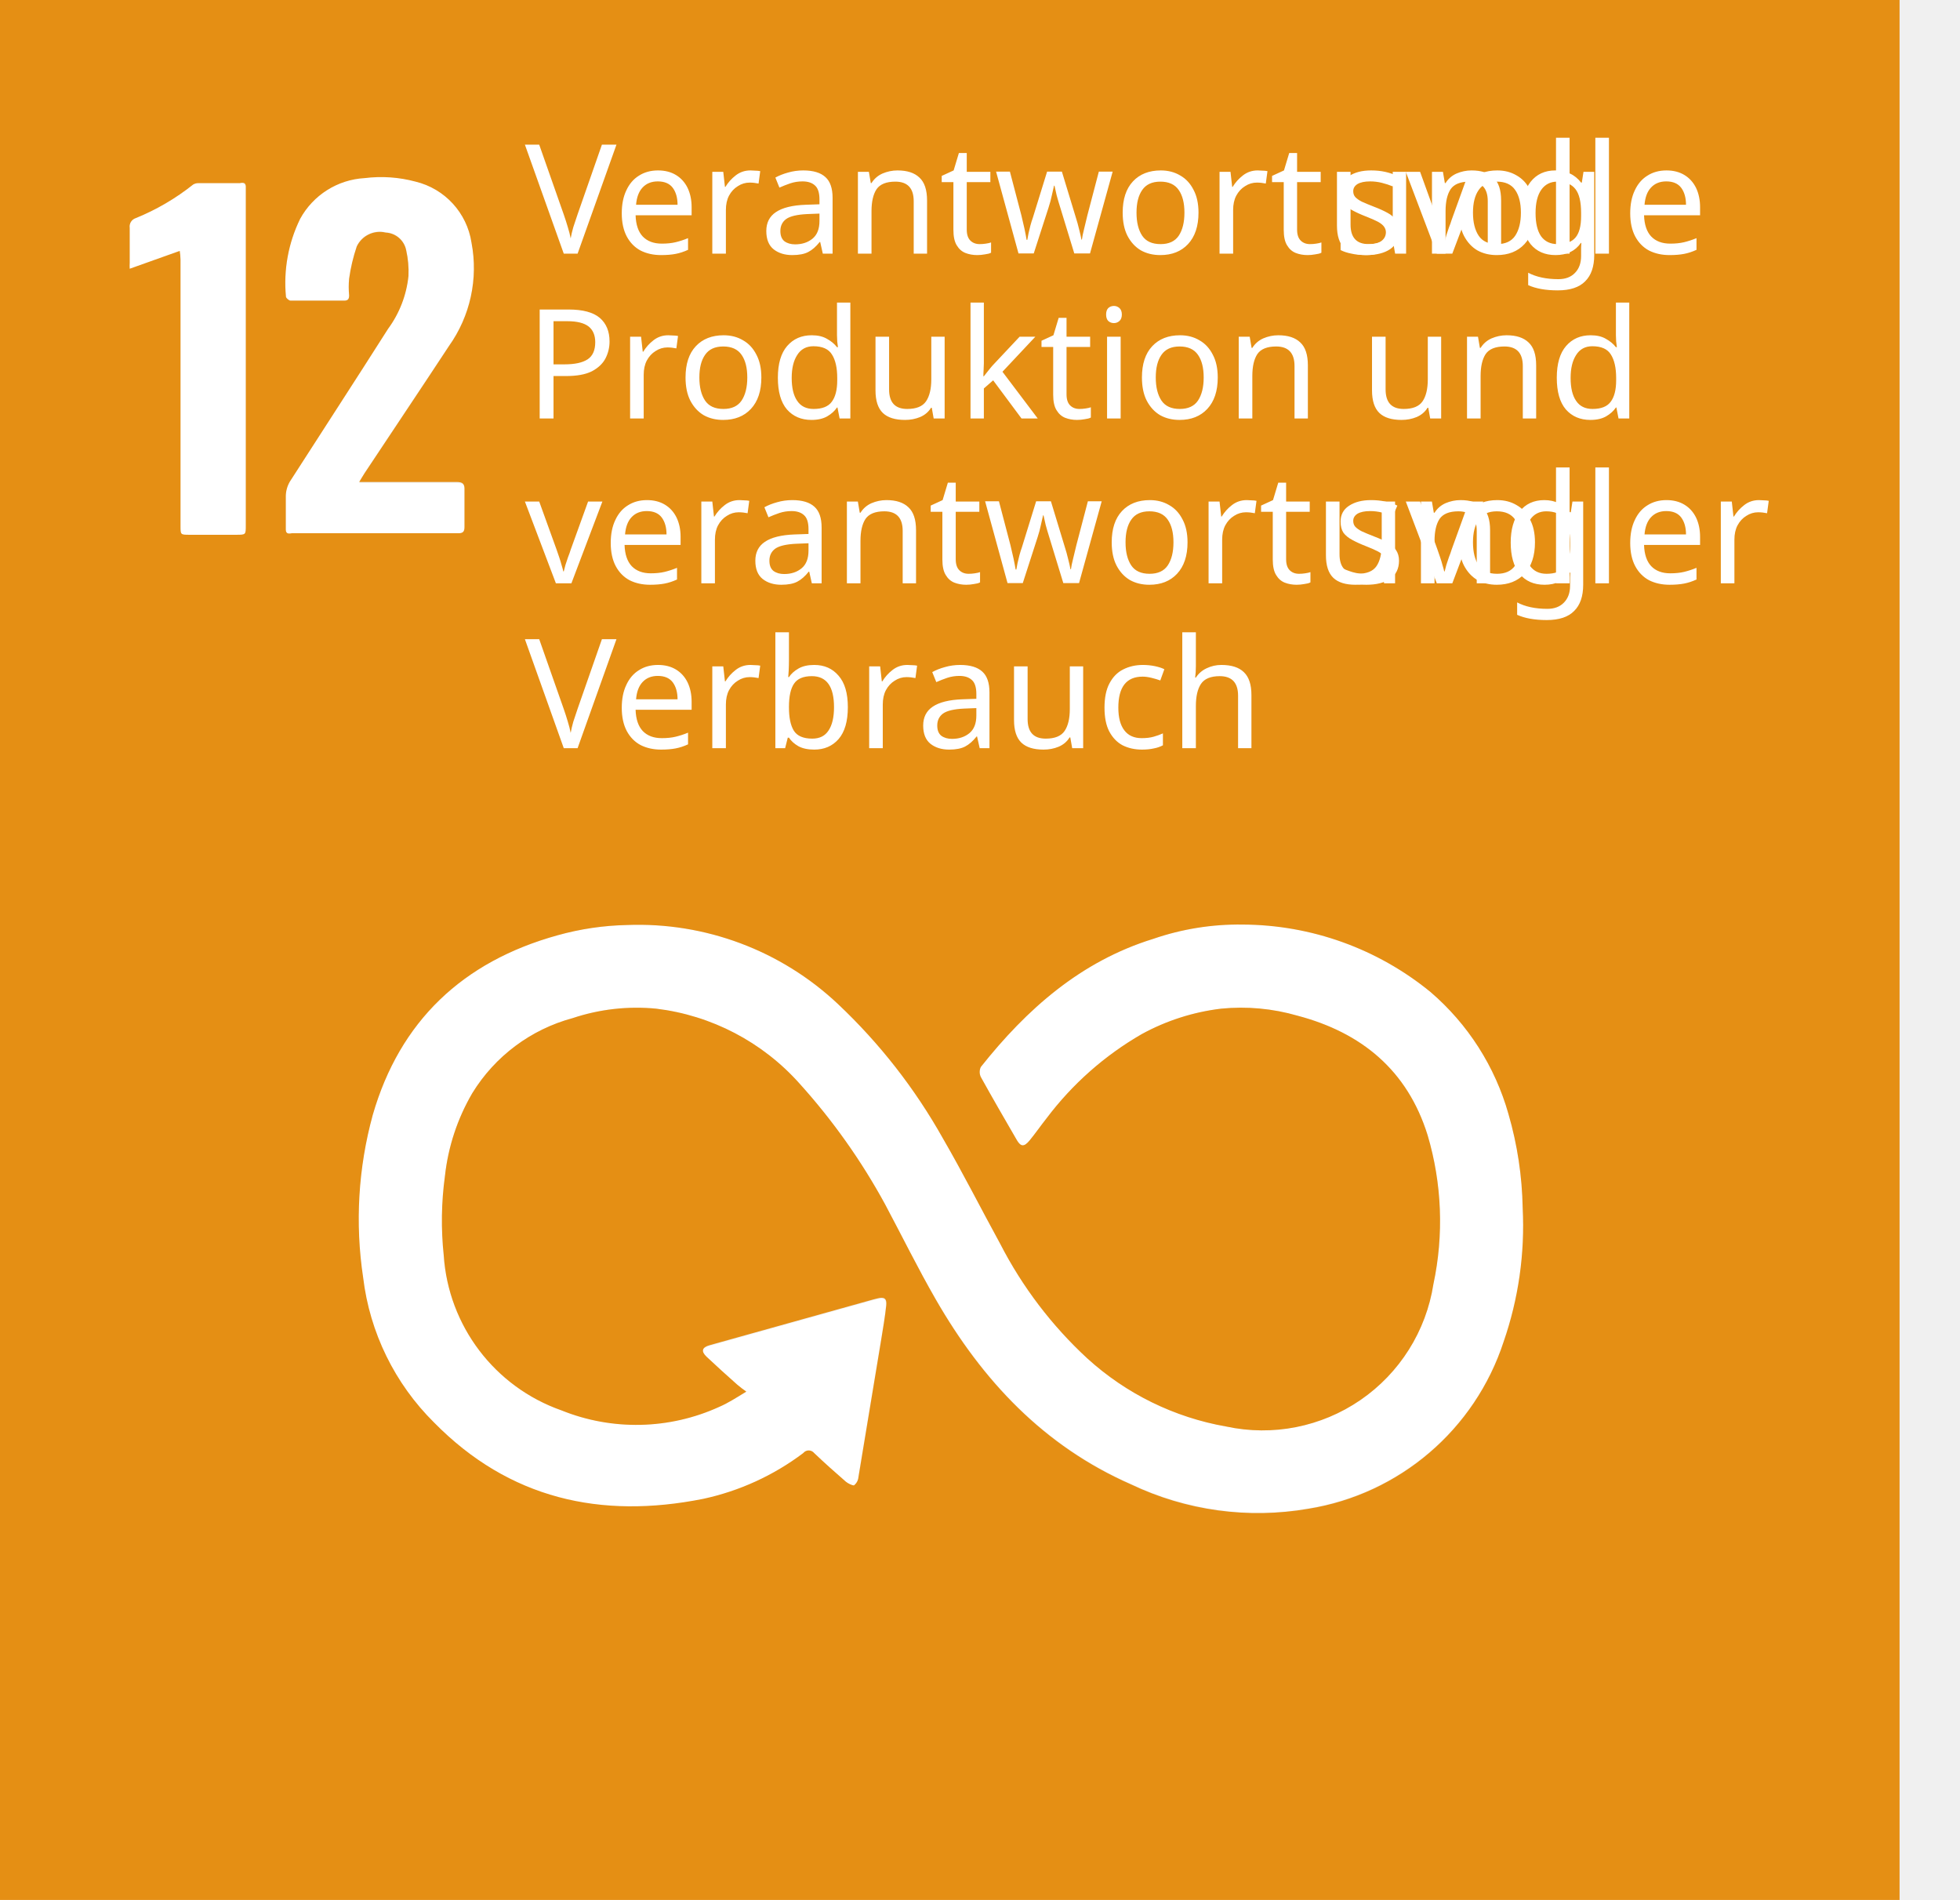
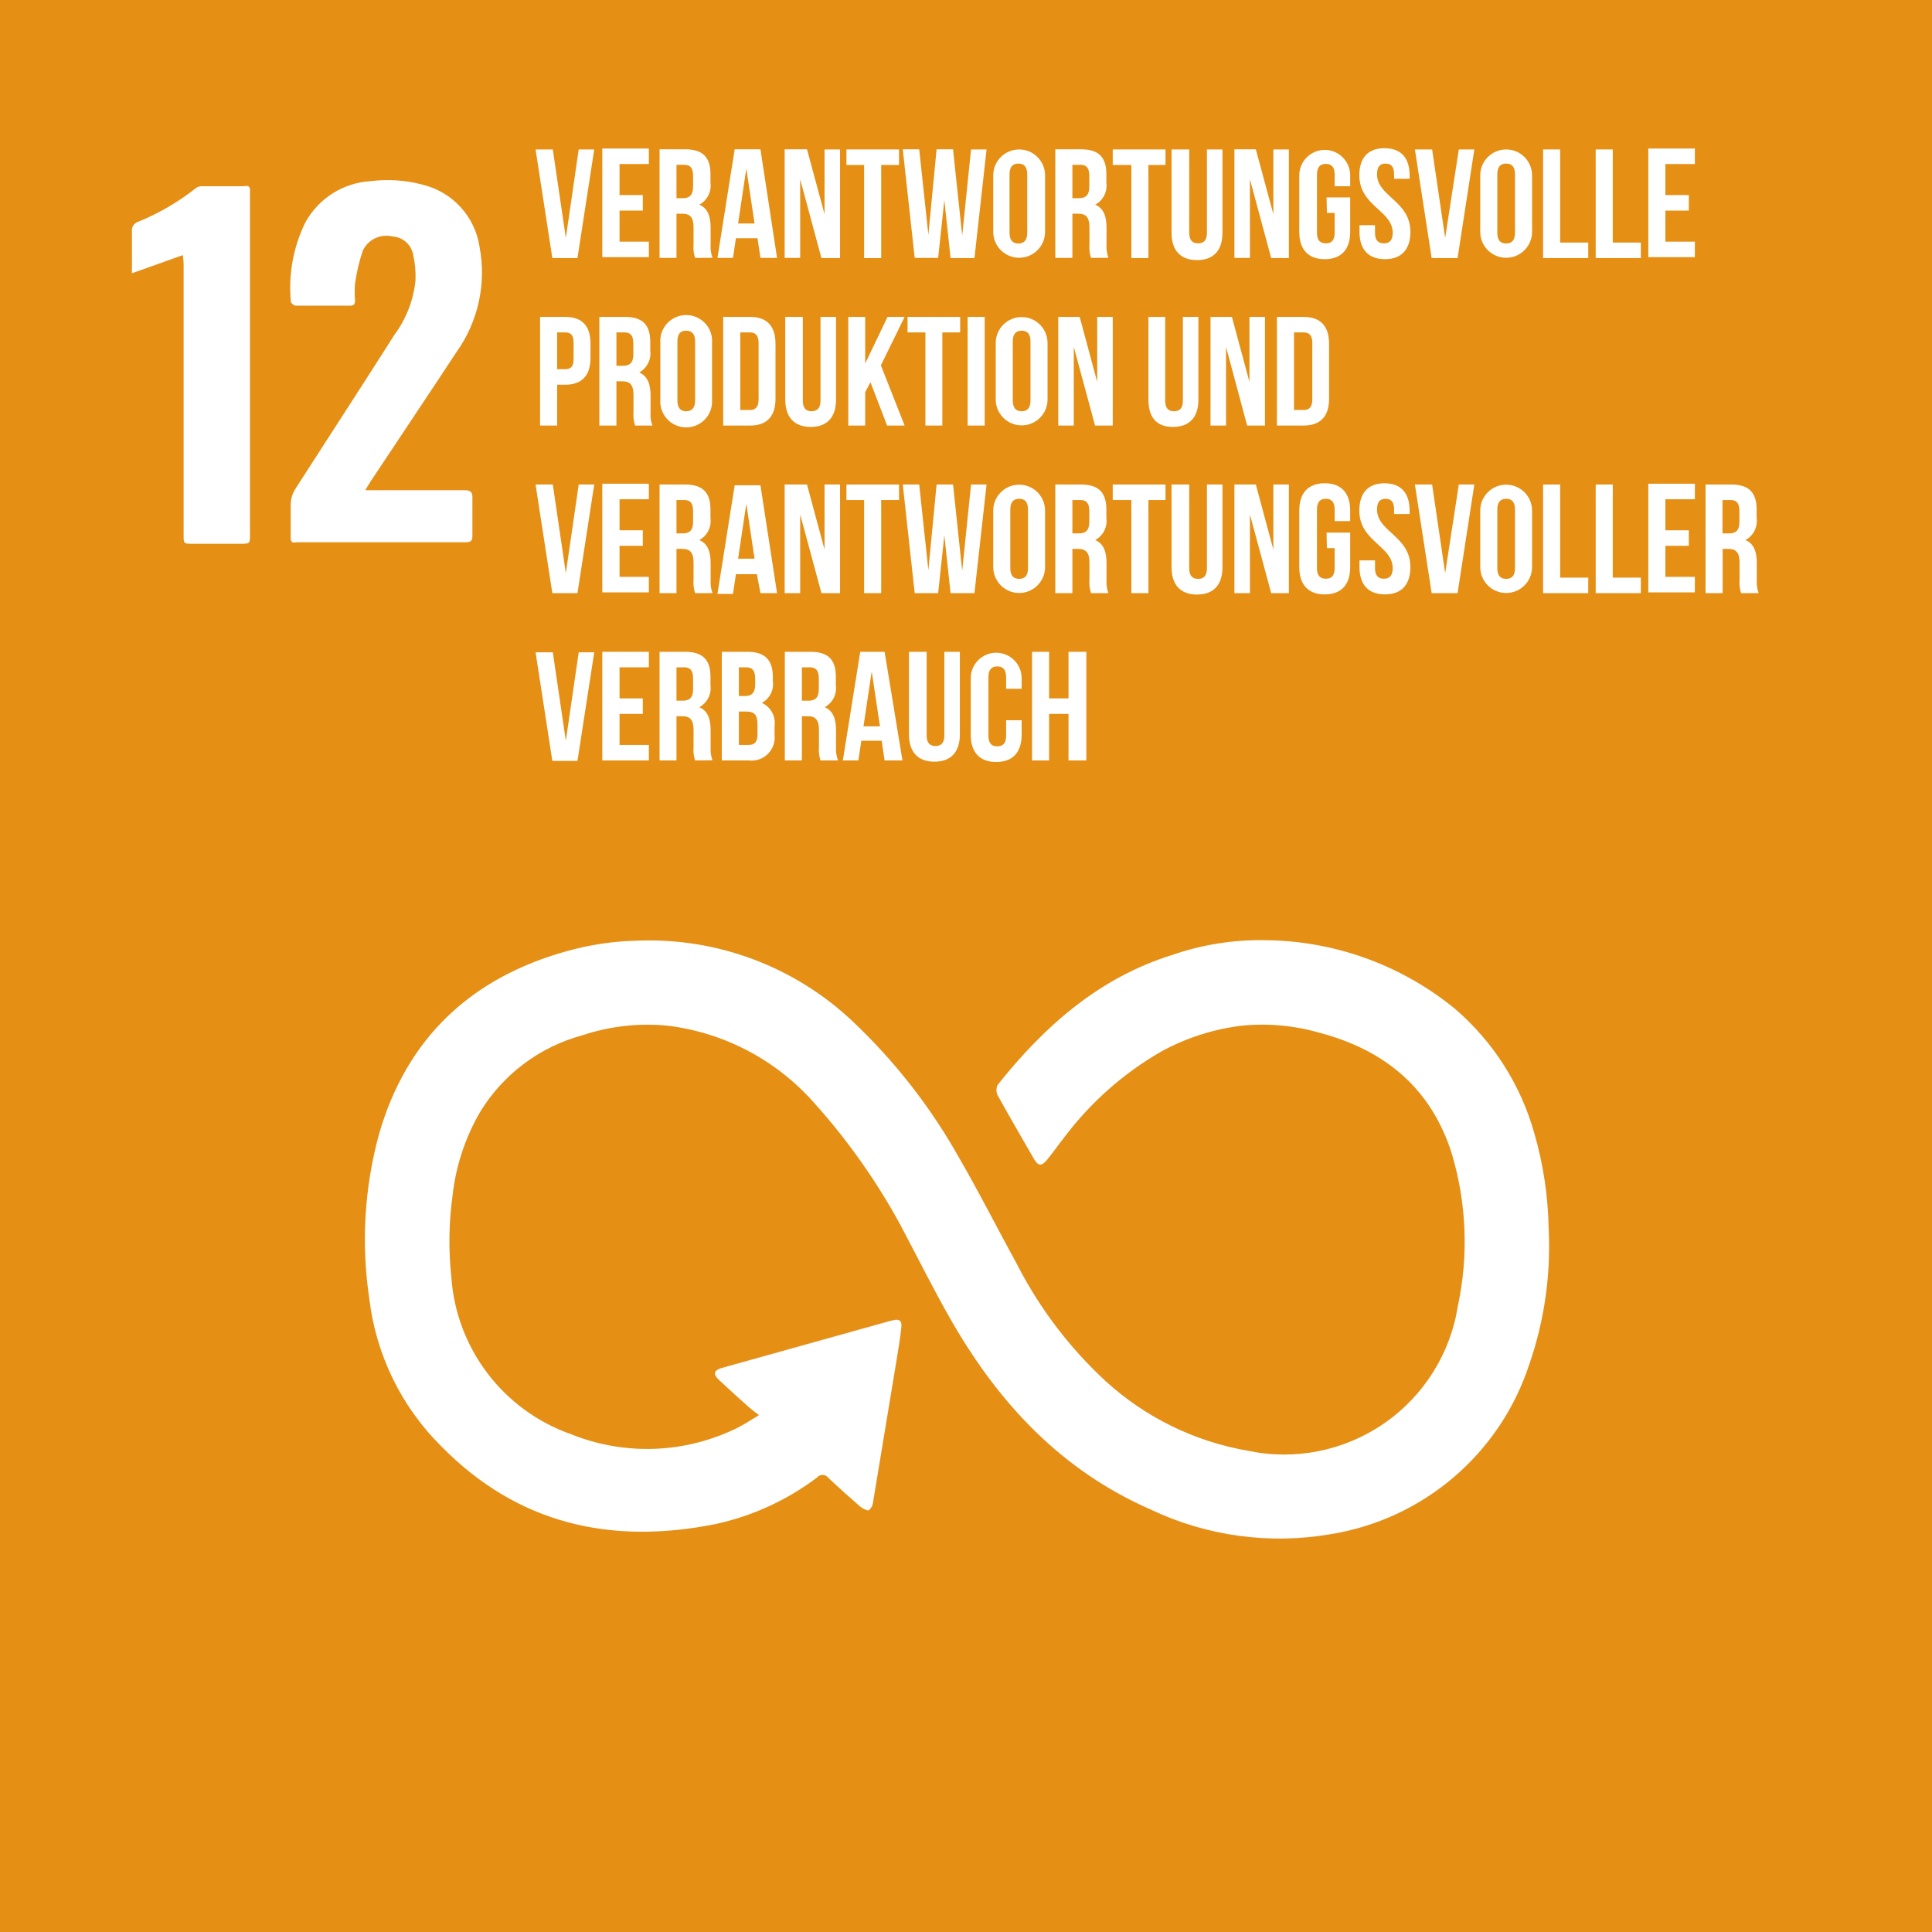
- <svg xmlns="http://www.w3.org/2000/svg" viewBox="0 0 128.45 124.49">
+ <svg xmlns="http://www.w3.org/2000/svg" viewBox="0 0 124.49 124.49">
  <defs>
-     <style>.cls-1,.cls-3{fill:#fff;}.cls-2{fill:#e58f14;}.cls-3{font-size:10px;font-family:BebasNeueBold, Bebas Neue;}.cls-4{letter-spacing:0em;}</style>
+     <style>.cls-1{fill:#fff;}.cls-2{fill:#e58f14;}</style>
  </defs>
  <g id="Capa_2" data-name="Capa 2">
    <g id="Capa_1-2" data-name="Capa 1">
      <path class="cls-1" d="M48.89,91.23a7.38,7.38,0,0,1-.6-.46c-.68-.6-1.35-1.21-2-1.82-.38-.36-.31-.62.2-.76l10.74-3,.28-.07c.41-.1.6,0,.55.47-.08.75-.21,1.5-.33,2.24-.49,3-1,6-1.49,9a.77.77,0,0,1-.3.55c-.1,0-.38-.12-.53-.25-.7-.61-1.4-1.23-2.07-1.87a.46.46,0,0,0-.72,0,16.76,16.76,0,0,1-6.56,3c-6.72,1.34-12.71,0-17.63-5a16.06,16.06,0,0,1-4.65-9.5,25.74,25.74,0,0,1,.63-10.66C26.2,66.92,30.32,63,36.55,61.28a18.32,18.32,0,0,1,4.54-.67,19.08,19.08,0,0,1,13.83,5.18A36.94,36.94,0,0,1,61.8,74.6c1.31,2.26,2.49,4.6,3.75,6.9a27,27,0,0,0,5.7,7.5,18.17,18.17,0,0,0,9.11,4.47,11.33,11.33,0,0,0,13.58-9.33,19.8,19.8,0,0,0-.38-9.76c-1.32-4.24-4.32-6.72-8.53-7.83a13.3,13.3,0,0,0-5-.46,14.4,14.4,0,0,0-5.21,1.67,20.81,20.81,0,0,0-6.23,5.51c-.38.48-.74,1-1.11,1.45s-.58.41-.83,0c-.8-1.38-1.6-2.76-2.37-4.15a.76.76,0,0,1,0-.66c3-3.78,6.54-6.92,11.29-8.39a17.23,17.23,0,0,1,5.87-.94A19.56,19.56,0,0,1,93.75,65a16.4,16.4,0,0,1,5.11,8,23.59,23.59,0,0,1,.93,6.14,23.2,23.2,0,0,1-1.25,8.75,16.17,16.17,0,0,1-12.8,10.94,19.42,19.42,0,0,1-11.62-1.6c-5.72-2.51-9.74-6.81-12.79-12.11C60.15,83.1,59.12,81,58,78.9A41.17,41.17,0,0,0,52.4,71,15,15,0,0,0,43,66.09a13.25,13.25,0,0,0-5.47.62,11.11,11.11,0,0,0-6.58,4.92,13.72,13.72,0,0,0-1.79,5.42,21.55,21.55,0,0,0-.08,5.2,11.58,11.58,0,0,0,7.71,10.16,13.11,13.11,0,0,0,10.35-.23C47.68,91.94,48.21,91.6,48.89,91.23Z" />
      <path class="cls-1" d="M23.55,31.65c.25,0,.42,0,.59,0,1.93,0,3.86,0,5.78,0,.42,0,.55.12.53.53,0,.81,0,1.62,0,2.43,0,.29-.1.4-.4.4H19.12c-.31,0-.4-.12-.39-.41,0-.71,0-1.43,0-2.14a1.93,1.93,0,0,1,.27-.94c2.13-3.32,4.29-6.63,6.43-10a7.06,7.06,0,0,0,1.34-3.47,6.3,6.3,0,0,0-.15-1.68,1.44,1.44,0,0,0-1.34-1.16,1.67,1.67,0,0,0-1.9.91,11.57,11.57,0,0,0-.5,2.11,5.66,5.66,0,0,0,0,1.09c0,.23-.06.35-.32.35-1.17,0-2.34,0-3.52,0-.1,0-.3-.17-.3-.26a9.56,9.56,0,0,1,.93-5.1,5.15,5.15,0,0,1,4.23-2.67,8.7,8.7,0,0,1,3.33.23,4.87,4.87,0,0,1,3.67,4,8.82,8.82,0,0,1-1.48,6.78c-1.84,2.8-3.7,5.57-5.55,8.36C23.78,31.26,23.69,31.42,23.55,31.65Z" />
      <path class="cls-1" d="M11.77,16.44,8.5,17.61a2.9,2.9,0,0,1,0-.38c0-.76,0-1.53,0-2.3a.58.58,0,0,1,.4-.64,15.26,15.26,0,0,0,3.76-2.2A.65.65,0,0,1,13,12h2.71c.28,0,.41.09.39.37a1.92,1.92,0,0,0,0,.24V34.42c0,.62,0,.62-.62.62H12.41c-.58,0-.58,0-.58-.58V19.72c0-.9,0-1.81,0-2.71A4.4,4.4,0,0,0,11.77,16.44Z" />
      <path class="cls-2" d="M124.49,0H0V124.49H124.49ZM16.11,12.31a1.92,1.92,0,0,0,0,.24V34.42c0,.62,0,.62-.62.62H12.41c-.58,0-.58,0-.58-.58V19.72c0-.9,0-1.81,0-2.71a4.4,4.4,0,0,0-.05-.57L8.5,17.61a2.9,2.9,0,0,1,0-.38c0-.76,0-1.53,0-2.3a.58.58,0,0,1,.4-.64,15.26,15.26,0,0,0,3.76-2.2A.65.65,0,0,1,13,12h2.71C16,11.93,16.13,12,16.11,12.31Zm2.62,22.32c0-.71,0-1.43,0-2.14a1.93,1.93,0,0,1,.27-.94c2.13-3.32,4.29-6.63,6.43-10a7.06,7.06,0,0,0,1.34-3.47,6.3,6.3,0,0,0-.15-1.68,1.44,1.44,0,0,0-1.34-1.16,1.67,1.67,0,0,0-1.9.91,11.57,11.57,0,0,0-.5,2.11,5.66,5.66,0,0,0,0,1.09c0,.23-.06.35-.32.35-1.17,0-2.34,0-3.52,0-.1,0-.3-.17-.3-.26a9.56,9.56,0,0,1,.93-5.1,5.15,5.15,0,0,1,4.23-2.67,8.7,8.7,0,0,1,3.33.23,4.87,4.87,0,0,1,3.67,4,8.82,8.82,0,0,1-1.48,6.78c-1.84,2.8-3.7,5.57-5.55,8.36-.1.15-.19.31-.33.54.25,0,.42,0,.59,0,1.93,0,3.86,0,5.78,0,.42,0,.55.12.53.53,0,.81,0,1.62,0,2.43,0,.29-.1.4-.4.4H19.12C18.81,35,18.72,34.92,18.73,34.63ZM98.54,87.92a16.17,16.17,0,0,1-12.8,10.94,19.34,19.34,0,0,1-11.62-1.6c-5.72-2.51-9.74-6.81-12.79-12.11C60.15,83.1,59.12,81,58,78.9A41.17,41.17,0,0,0,52.4,71,15,15,0,0,0,43,66.09a13.25,13.25,0,0,0-5.47.62,11.11,11.11,0,0,0-6.58,4.92,13.72,13.72,0,0,0-1.79,5.42,21.55,21.55,0,0,0-.08,5.2,11.58,11.58,0,0,0,7.71,10.16,13.11,13.11,0,0,0,10.35-.23c.56-.24,1.09-.58,1.77-1a7.38,7.38,0,0,1-.6-.46c-.68-.6-1.35-1.21-2-1.82-.38-.36-.31-.62.2-.76l10.74-3,.28-.07c.41-.1.6,0,.55.47-.08.75-.21,1.5-.33,2.24-.49,3-1,6-1.49,9a.77.77,0,0,1-.3.55c-.1,0-.38-.12-.53-.25-.7-.61-1.4-1.23-2.07-1.87a.46.46,0,0,0-.72,0,16.76,16.76,0,0,1-6.56,3c-6.72,1.34-12.71,0-17.63-5a16.06,16.06,0,0,1-4.65-9.5,25.74,25.74,0,0,1,.63-10.66C26.2,66.92,30.32,63,36.55,61.28a18.32,18.32,0,0,1,4.54-.67,19.08,19.08,0,0,1,13.83,5.18A36.94,36.94,0,0,1,61.8,74.6c1.31,2.26,2.49,4.6,3.75,6.9a27,27,0,0,0,5.7,7.5,18.17,18.17,0,0,0,9.11,4.47,11.33,11.33,0,0,0,13.58-9.33,19.8,19.8,0,0,0-.38-9.76c-1.32-4.24-4.32-6.72-8.53-7.83a13.3,13.3,0,0,0-5-.46,14.4,14.4,0,0,0-5.21,1.67,20.81,20.81,0,0,0-6.23,5.51c-.38.48-.74,1-1.11,1.45s-.58.41-.83,0c-.8-1.38-1.6-2.76-2.37-4.15a.76.76,0,0,1,0-.66c3-3.78,6.54-6.92,11.29-8.39a17.23,17.23,0,0,1,5.87-.94A19.56,19.56,0,0,1,93.75,65a16.4,16.4,0,0,1,5.11,8,23.59,23.59,0,0,1,.93,6.14A23.2,23.2,0,0,1,98.54,87.92Z" />
-       <text class="cls-3" transform="translate(34.4 16.62)">Verantwortung<tspan class="cls-4" x="52.94" y="0">sv</tspan>
-         <tspan x="60.68" y="0">olle </tspan>
-         <tspan x="0" y="10.8">Produktion und </tspan>
-         <tspan x="0" y="21.6">verantwortung</tspan>
-         <tspan class="cls-4" x="52.94" y="21.6">sv</tspan>
-         <tspan x="60.68" y="21.6">oller </tspan>
-         <tspan x="0" y="32.4">Verbrauch</tspan>
-       </text>
+       <path class="cls-1" d="M36.46,15.33l.83-5.7h1l-1.08,7H35.59l-1.08-7h1.11Z" />
+       <path class="cls-1" d="M39.92,12.57h1.5v1h-1.5v2h1.89v1h-3v-7h3v1H39.92Z" />
+       <path class="cls-1" d="M44.79,16.62a2.15,2.15,0,0,1-.1-.86v-1.1c0-.65-.22-.89-.72-.89h-.38v2.85H42.5v-7h1.65c1.14,0,1.63.52,1.63,1.6v.55a1.4,1.4,0,0,1-.72,1.42c.55.23.73.76.73,1.49v1.08a2.06,2.06,0,0,0,.12.85Zm-1.2-6v2.15H44c.41,0,.66-.18.66-.74v-.69c0-.5-.17-.72-.55-.72Z" />
+       <path class="cls-1" d="M50.07,16.62H49l-.19-1.27H47.42l-.19,1.27h-1l1.11-7H49ZM47.56,14.4h1.06l-.53-3.54Z" />
+       <path class="cls-1" d="M51.56,11.55v5.07h-1v-7H52l1.13,4.18V9.63h1v7H52.93Z" />
+       <path class="cls-1" d="M54.54,9.63h3.39v1H56.78v6h-1.1v-6H54.54Z" />
+       <path class="cls-1" d="M60.85,12.89l-.4,3.73H58.94l-.77-7h1.06l.59,5.51.53-5.51h1.06L62,15.18l.57-5.55h1l-.78,7H61.25Z" />
+       <path class="cls-1" d="M64,11.3a1.67,1.67,0,1,1,3.34,0v3.64a1.67,1.67,0,1,1-3.34,0ZM65.05,15c0,.5.22.69.57.69s.57-.19.57-.69V11.23c0-.5-.22-.69-.57-.69s-.57.19-.57.69Z" />
+       <path class="cls-1" d="M70.3,16.62a2.15,2.15,0,0,1-.1-.86v-1.1c0-.65-.22-.89-.72-.89H69.1v2.85H68v-7h1.66c1.14,0,1.63.52,1.63,1.6v.55a1.4,1.4,0,0,1-.72,1.42c.55.23.73.76.73,1.49v1.08a2.06,2.06,0,0,0,.12.85Zm-1.2-6v2.15h.43c.41,0,.66-.18.66-.74v-.69c0-.5-.17-.72-.56-.72Z" />
+       <path class="cls-1" d="M71.7,9.63h3.4v1H74v6h-1.1v-6H71.7Z" />
+       <path class="cls-1" d="M76.63,9.63V15c0,.5.22.68.57.68s.57-.18.57-.68V9.63h1V15c0,1.12-.56,1.76-1.64,1.76s-1.64-.64-1.64-1.76V9.63Z" />
+       <path class="cls-1" d="M80.54,11.55v5.07h-1v-7h1.38l1.13,4.18V9.63h1v7H81.91Z" />
+       <path class="cls-1" d="M85.48,12.72H87v2.22c0,1.12-.56,1.76-1.64,1.76s-1.64-.64-1.64-1.76V11.3a1.64,1.64,0,1,1,3.28,0V12H86v-.75c0-.5-.22-.69-.57-.69s-.57.19-.57.69V15c0,.5.22.68.57.68S86,15.51,86,15V13.72h-.5Z" />
+       <path class="cls-1" d="M89.21,9.55c1.07,0,1.62.63,1.62,1.75v.22h-1v-.29c0-.5-.2-.69-.55-.69s-.55.19-.55.69c0,1.44,2.15,1.71,2.15,3.71,0,1.12-.56,1.76-1.64,1.76s-1.64-.64-1.64-1.76v-.43h1V15c0,.5.22.68.57.68s.57-.18.57-.68c0-1.44-2.15-1.71-2.15-3.71C87.59,10.18,88.14,9.55,89.21,9.55Z" />
+       <path class="cls-1" d="M93.12,15.33,94,9.63h1l-1.08,7H92.25l-1.08-7h1.11Z" />
+       <path class="cls-1" d="M95.38,11.3a1.67,1.67,0,1,1,3.34,0v3.64a1.67,1.67,0,1,1-3.34,0ZM96.48,15c0,.5.22.69.57.69s.57-.19.57-.69V11.23c0-.5-.22-.69-.57-.69s-.57.19-.57.69Z" />
+       <path class="cls-1" d="M99.43,9.63h1.1v6h1.81v1H99.43Z" />
+       <path class="cls-1" d="M102.82,9.63h1.1v6h1.81v1h-2.91Z" />
+       <path class="cls-1" d="M107.31,12.57h1.51v1h-1.51v2h1.9v1h-3v-7h3v1h-1.9Z" />
+       <path class="cls-1" d="M38.05,22.15v.91c0,1.12-.54,1.73-1.63,1.73H35.9v2.63H34.8v-7h1.62C37.51,20.42,38.05,21,38.05,22.15Zm-2.15-.73v2.37h.52c.35,0,.54-.16.54-.66V22.08c0-.5-.19-.66-.54-.66Z" />
+       <path class="cls-1" d="M40.92,27.42a2.15,2.15,0,0,1-.1-.86v-1.1c0-.65-.22-.89-.72-.89h-.38v2.85h-1.1v-7h1.66c1.14,0,1.62.53,1.62,1.61v.55A1.41,1.41,0,0,1,41.19,24c.54.23.73.76.73,1.49v1.08a1.91,1.91,0,0,0,.12.85Zm-1.2-6v2.15h.43c.41,0,.66-.18.66-.74v-.69c0-.5-.17-.72-.56-.72Z" />
+       <path class="cls-1" d="M42.55,22.1a1.67,1.67,0,1,1,3.33,0v3.64a1.67,1.67,0,1,1-3.33,0Zm1.1,3.71c0,.5.22.69.56.69s.58-.19.58-.69V22c0-.5-.22-.69-.58-.69s-.56.19-.56.69Z" />
+       <path class="cls-1" d="M46.6,20.42h1.74c1.09,0,1.63.61,1.63,1.73v3.54c0,1.12-.54,1.73-1.63,1.73H46.6Zm1.1,1v5h.62c.35,0,.56-.18.56-.68V22.1c0-.5-.21-.68-.56-.68Z" />
+       <path class="cls-1" d="M51.73,20.42v5.4c0,.5.22.68.56.68s.58-.18.58-.68v-5.4h1v5.33c0,1.12-.56,1.76-1.63,1.76s-1.64-.64-1.64-1.76V20.42Z" />
+       <path class="cls-1" d="M56.09,24.63l-.34.64v2.15H54.66v-7h1.09v3l1.44-3h1.1l-1.53,3.12,1.53,3.88H57.16Z" />
+       <path class="cls-1" d="M58.48,20.42h3.39v1H60.72v6H59.63v-6H58.48Z" />
+       <path class="cls-1" d="M62.35,20.42h1.1v7h-1.1Z" />
+       <path class="cls-1" d="M64.16,22.1a1.67,1.67,0,1,1,3.34,0v3.64a1.67,1.67,0,1,1-3.34,0Zm1.1,3.71c0,.5.22.69.57.69s.57-.19.57-.69V22c0-.5-.22-.69-.57-.69s-.57.19-.57.69Z" />
+       <path class="cls-1" d="M69.19,22.35v5.07h-1v-7h1.38l1.13,4.19V20.42h1v7H70.56Z" />
+       <path class="cls-1" d="M75.08,20.42v5.4c0,.5.22.68.57.68s.57-.18.57-.68v-5.4h1v5.33c0,1.12-.56,1.76-1.64,1.76S74,26.87,74,25.75V20.42Z" />
+       <path class="cls-1" d="M79,22.35v5.07H78v-7h1.38l1.13,4.19V20.42h1v7H80.36Z" />
+       <path class="cls-1" d="M82.28,20.42H84c1.1,0,1.64.61,1.64,1.73v3.54c0,1.12-.54,1.73-1.64,1.73H82.28Zm1.1,1v5H84c.35,0,.56-.18.56-.68V22.1c0-.5-.21-.68-.56-.68Z" />
+       <path class="cls-1" d="M36.46,36.93l.83-5.71h1l-1.08,7H35.59l-1.08-7h1.11Z" />
+       <path class="cls-1" d="M39.92,34.17h1.5v1h-1.5v2h1.89v1h-3v-7h3v1H39.92Z" />
+       <path class="cls-1" d="M44.79,38.22a2.15,2.15,0,0,1-.1-.86v-1.1c0-.65-.22-.89-.72-.89h-.38v2.85H42.5v-7h1.65c1.14,0,1.63.53,1.63,1.61v.55a1.4,1.4,0,0,1-.72,1.42c.55.23.73.76.73,1.49v1.08a2.06,2.06,0,0,0,.12.85Zm-1.2-6v2.15H44c.41,0,.66-.18.66-.74v-.69c0-.5-.17-.72-.55-.72Z" />
+       <path class="cls-1" d="M50.07,38.22H49L48.77,37H47.42l-.19,1.27h-1l1.11-7H49ZM47.56,36h1.06l-.53-3.54Z" />
+       <path class="cls-1" d="M51.56,33.15v5.07h-1v-7H52l1.13,4.19V31.22h1v7H52.93Z" />
+       <path class="cls-1" d="M54.54,31.22h3.39v1H56.78v6h-1.1v-6H54.54Z" />
+       <path class="cls-1" d="M60.85,34.49l-.4,3.73H58.94l-.77-7h1.06l.59,5.52.53-5.52h1.06L62,36.78l.57-5.56h1l-.78,7H61.25Z" />
+       <path class="cls-1" d="M64,32.9a1.67,1.67,0,1,1,3.34,0v3.64a1.67,1.67,0,1,1-3.34,0Zm1.1,3.71c0,.5.22.69.57.69s.57-.19.57-.69V32.83c0-.5-.22-.69-.57-.69s-.57.19-.57.69Z" />
+       <path class="cls-1" d="M70.3,38.22a2.15,2.15,0,0,1-.1-.86v-1.1c0-.65-.22-.89-.72-.89H69.1v2.85H68v-7h1.66c1.14,0,1.63.53,1.63,1.61v.55a1.4,1.4,0,0,1-.72,1.42c.55.23.73.76.73,1.49v1.08a2.06,2.06,0,0,0,.12.85Zm-1.2-6v2.15h.43c.41,0,.66-.18.66-.74v-.69c0-.5-.17-.72-.56-.72Z" />
+       <path class="cls-1" d="M71.7,31.22h3.4v1H74v6h-1.1v-6H71.7Z" />
+       <path class="cls-1" d="M76.63,31.22v5.4c0,.5.22.68.57.68s.57-.18.57-.68v-5.4h1v5.33c0,1.12-.56,1.76-1.64,1.76s-1.64-.64-1.64-1.76V31.22Z" />
+       <path class="cls-1" d="M80.54,33.15v5.07h-1v-7h1.38l1.13,4.19V31.22h1v7H81.91Z" />
+       <path class="cls-1" d="M85.48,34.32H87v2.22c0,1.12-.56,1.76-1.64,1.76s-1.64-.64-1.64-1.76V32.9c0-1.12.56-1.76,1.64-1.76S87,31.78,87,32.9v.68H86v-.75c0-.5-.22-.69-.57-.69s-.57.19-.57.69v3.78c0,.5.22.68.57.68s.57-.18.57-.68V35.32h-.5Z" />
+       <path class="cls-1" d="M89.21,31.14c1.07,0,1.62.64,1.62,1.76v.22h-1v-.29c0-.5-.2-.69-.55-.69s-.55.19-.55.69c0,1.44,2.15,1.71,2.15,3.71,0,1.12-.56,1.76-1.64,1.76s-1.64-.64-1.64-1.76v-.43h1v.5c0,.5.22.68.57.68s.57-.18.57-.68c0-1.44-2.15-1.71-2.15-3.71C87.59,31.78,88.14,31.14,89.21,31.14Z" />
+       <path class="cls-1" d="M93.12,36.93,94,31.22h1l-1.08,7H92.25l-1.08-7h1.11Z" />
+       <path class="cls-1" d="M95.38,32.9a1.67,1.67,0,1,1,3.34,0v3.64a1.67,1.67,0,1,1-3.34,0Zm1.1,3.71c0,.5.22.69.57.69s.57-.19.57-.69V32.83c0-.5-.22-.69-.57-.69s-.57.19-.57.69Z" />
+       <path class="cls-1" d="M99.43,31.22h1.1v6h1.81v1H99.43Z" />
+       <path class="cls-1" d="M102.82,31.22h1.1v6h1.81v1h-2.91Z" />
+       <path class="cls-1" d="M107.31,34.17h1.51v1h-1.51v2h1.9v1h-3v-7h3v1h-1.9Z" />
+       <path class="cls-1" d="M112.19,38.22a2.15,2.15,0,0,1-.1-.86v-1.1c0-.65-.22-.89-.72-.89H111v2.85h-1.1v-7h1.66c1.14,0,1.63.53,1.63,1.61v.55a1.4,1.4,0,0,1-.72,1.42c.55.23.73.76.73,1.49v1.08a2.06,2.06,0,0,0,.12.85Zm-1.2-6v2.15h.43c.41,0,.66-.18.66-.74v-.69c0-.5-.17-.72-.56-.72Z" />
+       <path class="cls-1" d="M36.46,47.73l.83-5.7h1l-1.08,7H35.59l-1.08-7h1.11Z" />
+       <path class="cls-1" d="M39.92,45h1.5v1h-1.5V48h1.89v1h-3V42h3v1H39.92Z" />
+       <path class="cls-1" d="M44.79,49a2.15,2.15,0,0,1-.1-.86v-1.1c0-.65-.22-.89-.72-.89h-.38V49H42.5V42h1.65c1.14,0,1.63.52,1.63,1.6v.55a1.4,1.4,0,0,1-.72,1.42c.55.23.73.76.73,1.49v1.08a2.06,2.06,0,0,0,.12.85Zm-1.2-6v2.15H44c.41,0,.66-.18.66-.74v-.69c0-.49-.17-.72-.55-.72Z" />
+       <path class="cls-1" d="M49.8,43.63v.25a1.37,1.37,0,0,1-.71,1.41,1.42,1.42,0,0,1,.82,1.5v.57A1.49,1.49,0,0,1,48.24,49H46.51V42h1.66C49.31,42,49.8,42.55,49.8,43.63ZM47.61,43v1.85H48c.41,0,.66-.18.66-.74v-.39c0-.49-.17-.72-.56-.72Zm0,2.85V48h.63c.37,0,.57-.17.57-.69v-.61c0-.65-.21-.85-.71-.85Z" />
+       <path class="cls-1" d="M52.87,49a2.15,2.15,0,0,1-.1-.86v-1.1c0-.65-.22-.89-.72-.89h-.38V49h-1.1V42h1.66c1.14,0,1.63.52,1.63,1.6v.55a1.4,1.4,0,0,1-.72,1.42c.55.23.73.76.73,1.49v1.08A2.06,2.06,0,0,0,54,49Zm-1.2-6v2.15h.43c.41,0,.66-.18.66-.74v-.69c0-.49-.17-.72-.56-.72Z" />
+       <path class="cls-1" d="M58.15,49H57l-.19-1.27H55.5L55.31,49h-1l1.12-7H57ZM55.64,46.8H56.7l-.53-3.54Z" />
+       <path class="cls-1" d="M59.71,42v5.39c0,.5.22.68.57.68s.57-.18.57-.68V42h1v5.32c0,1.12-.56,1.76-1.64,1.76s-1.64-.64-1.64-1.76V42Z" />
+       <path class="cls-1" d="M65.83,46.41v.93c0,1.12-.56,1.76-1.64,1.76s-1.64-.64-1.64-1.76V43.7a1.64,1.64,0,1,1,3.28,0v.68h-1v-.75c0-.5-.22-.69-.57-.69s-.57.19-.57.69v3.78c0,.5.22.68.57.68s.57-.18.57-.68v-1Z" />
+       <path class="cls-1" d="M67.6,49H66.5V42h1.1v3h1.25V42H70v7H68.85V46H67.6Z" />
    </g>
  </g>
</svg>
